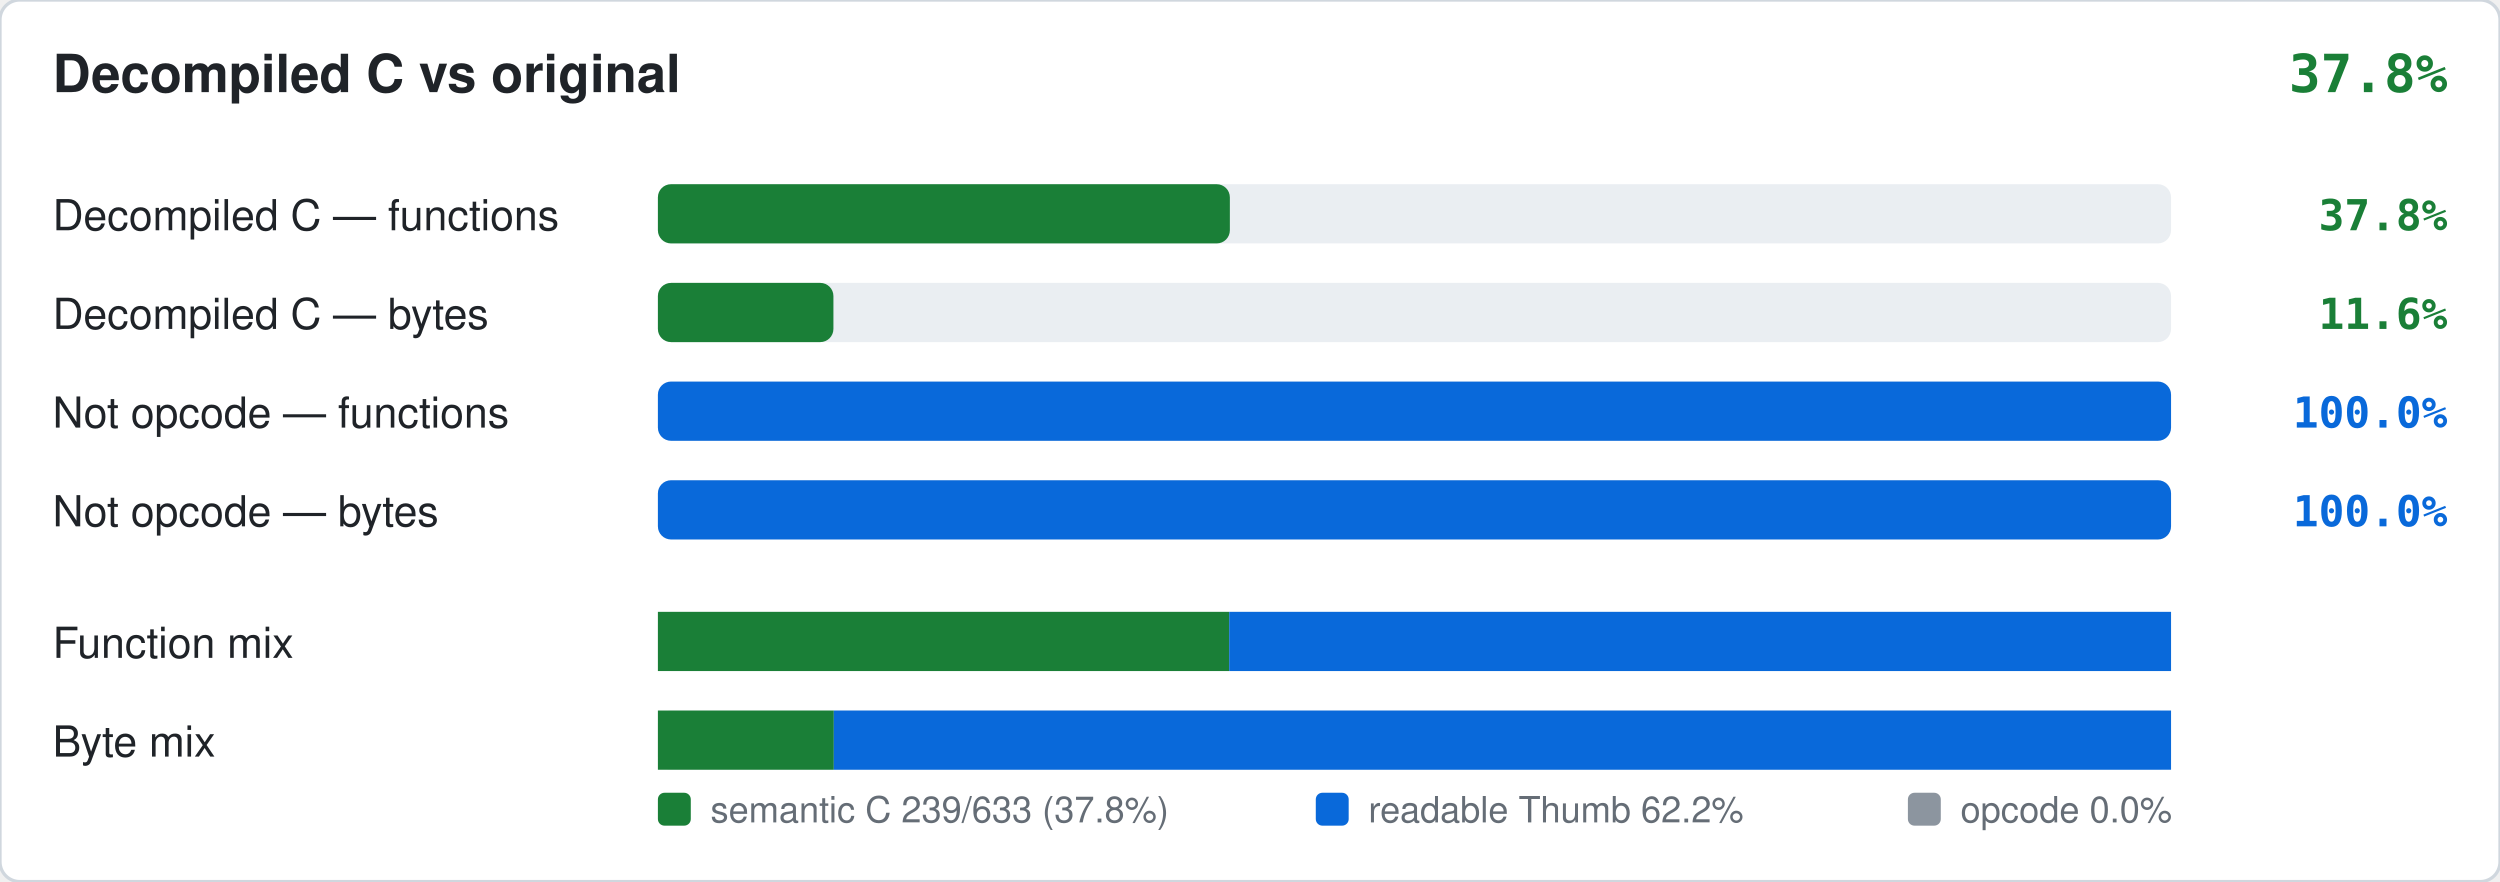
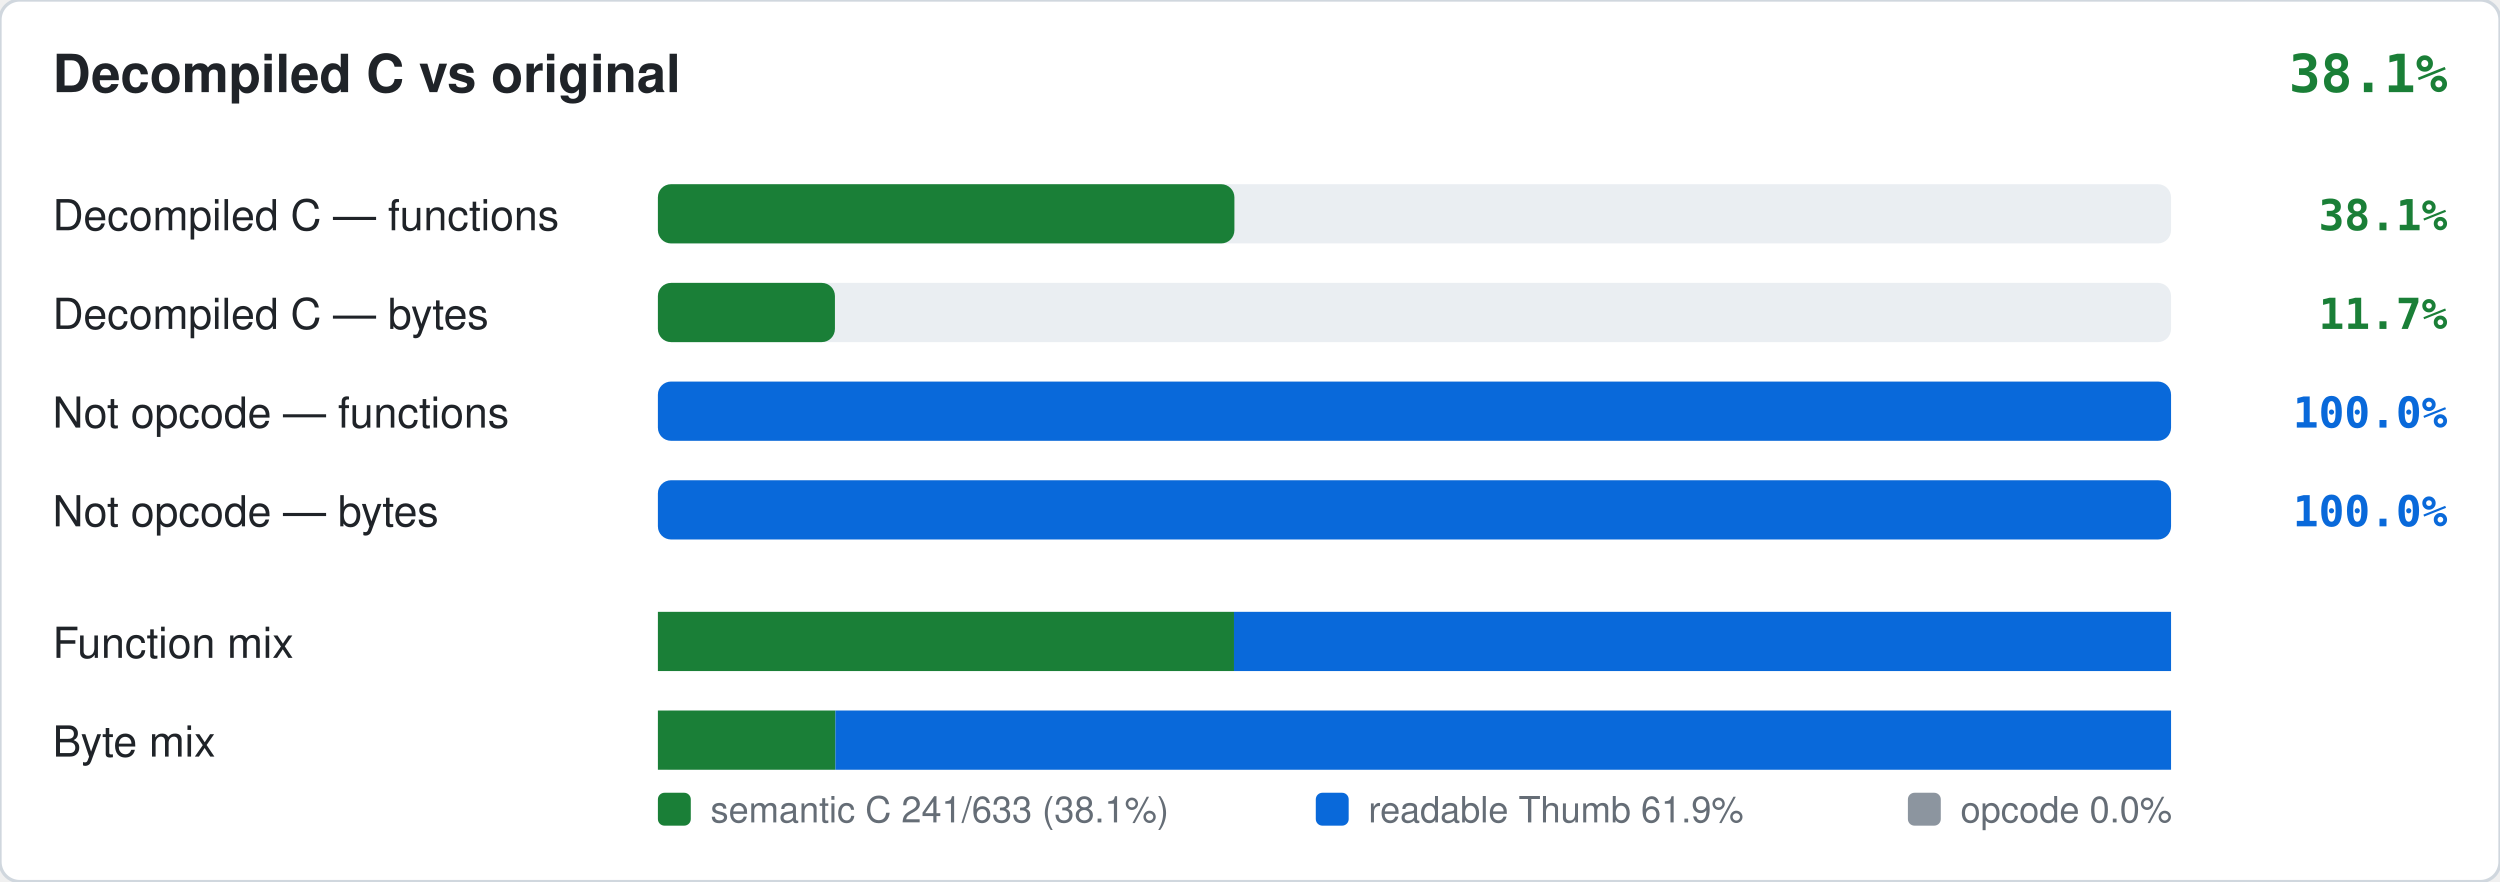
- <svg xmlns="http://www.w3.org/2000/svg" width="760" height="268" viewBox="0 0 760 268" role="img" aria-label="Decompiled C 37.8% functions, 11.6% bytes (239/633, 10,496/90,272)">
+ <svg xmlns="http://www.w3.org/2000/svg" width="760" height="268" viewBox="0 0 760 268" role="img" aria-label="Decompiled C 38.1% functions, 11.7% bytes (241/633, 10,592/90,272)">
  <rect width="760" height="268" rx="6" fill="#ffffff" stroke="#d0d7de" />
  <text x="16" y="28" font-family="-apple-system,BlinkMacSystemFont,Segoe UI,Helvetica,Arial,sans-serif" font-size="16" font-weight="600" fill="#1f2328">Decompiled C vs original</text>
-   <text x="744" y="28" text-anchor="end" font-family="ui-monospace,SFMono-Regular,Menlo,Consolas,monospace" font-size="16" font-weight="700" fill="#1a7f37">37.8%</text>
+   <text x="744" y="28" text-anchor="end" font-family="ui-monospace,SFMono-Regular,Menlo,Consolas,monospace" font-size="16" font-weight="700" fill="#1a7f37">38.1%</text>
  <text x="16" y="70" font-family="-apple-system,BlinkMacSystemFont,Segoe UI,Helvetica,Arial,sans-serif" font-size="13" fill="#1f2328">Decompiled C — functions</text>
  <rect x="200.00" y="56.00" width="460.00" height="18.00" rx="4" fill="#eaeef2" />
-   <rect x="200.00" y="56.00" width="173.88" height="18.00" rx="4" fill="#1a7f37" />
-   <text x="744" y="70" text-anchor="end" font-family="ui-monospace,SFMono-Regular,Menlo,Consolas,monospace" font-size="13" font-weight="700" fill="#1a7f37">37.8%</text>
+   <rect x="200.00" y="56.00" width="175.26" height="18.00" rx="4" fill="#1a7f37" />
+   <text x="744" y="70" text-anchor="end" font-family="ui-monospace,SFMono-Regular,Menlo,Consolas,monospace" font-size="13" font-weight="700" fill="#1a7f37">38.1%</text>
  <text x="16" y="100" font-family="-apple-system,BlinkMacSystemFont,Segoe UI,Helvetica,Arial,sans-serif" font-size="13" fill="#1f2328">Decompiled C — bytes</text>
  <rect x="200.00" y="86.00" width="460.00" height="18.00" rx="4" fill="#eaeef2" />
-   <rect x="200.00" y="86.00" width="53.36" height="18.00" rx="4" fill="#1a7f37" />
-   <text x="744" y="100" text-anchor="end" font-family="ui-monospace,SFMono-Regular,Menlo,Consolas,monospace" font-size="13" font-weight="700" fill="#1a7f37">11.6%</text>
+   <rect x="200.00" y="86.00" width="53.82" height="18.00" rx="4" fill="#1a7f37" />
+   <text x="744" y="100" text-anchor="end" font-family="ui-monospace,SFMono-Regular,Menlo,Consolas,monospace" font-size="13" font-weight="700" fill="#1a7f37">11.7%</text>
  <text x="16" y="130" font-family="-apple-system,BlinkMacSystemFont,Segoe UI,Helvetica,Arial,sans-serif" font-size="13" fill="#1f2328">Not opcode — functions</text>
  <rect x="200.00" y="116.00" width="460.00" height="18.00" rx="4" fill="#eaeef2" />
  <rect x="200.00" y="116.00" width="460.00" height="18.00" rx="4" fill="#0969da" />
  <text x="744" y="130" text-anchor="end" font-family="ui-monospace,SFMono-Regular,Menlo,Consolas,monospace" font-size="13" font-weight="700" fill="#0969da">100.0%</text>
  <text x="16" y="160" font-family="-apple-system,BlinkMacSystemFont,Segoe UI,Helvetica,Arial,sans-serif" font-size="13" fill="#1f2328">Not opcode — bytes</text>
  <rect x="200.00" y="146.00" width="460.00" height="18.00" rx="4" fill="#eaeef2" />
  <rect x="200.00" y="146.00" width="460.00" height="18.00" rx="4" fill="#0969da" />
  <text x="744" y="160" text-anchor="end" font-family="ui-monospace,SFMono-Regular,Menlo,Consolas,monospace" font-size="13" font-weight="700" fill="#0969da">100.0%</text>
  <text x="16" y="200" font-family="-apple-system,BlinkMacSystemFont,Segoe UI,Helvetica,Arial,sans-serif" font-size="13" fill="#1f2328">Function mix</text>
  <rect x="200.00" y="186.00" width="460.00" height="18.00" rx="4" fill="#eaeef2" />
-   <rect x="200.00" y="186.00" width="173.68" height="18.00" fill="#1a7f37" />
-   <rect x="373.68" y="186.00" width="286.32" height="18.00" fill="#0969da" />
+   <rect x="200.00" y="186.00" width="175.13" height="18.00" fill="#1a7f37" />
+   <rect x="375.13" y="186.00" width="284.87" height="18.00" fill="#0969da" />
  <text x="16" y="230" font-family="-apple-system,BlinkMacSystemFont,Segoe UI,Helvetica,Arial,sans-serif" font-size="13" fill="#1f2328">Byte mix</text>
  <rect x="200.00" y="216.00" width="460.00" height="18.00" rx="4" fill="#eaeef2" />
-   <rect x="200.00" y="216.00" width="53.48" height="18.00" fill="#1a7f37" />
-   <rect x="253.48" y="216.00" width="406.52" height="18.00" fill="#0969da" />
+   <rect x="200.00" y="216.00" width="53.97" height="18.00" fill="#1a7f37" />
+   <rect x="253.97" y="216.00" width="406.03" height="18.00" fill="#0969da" />
  <rect x="200" y="241" width="10" height="10" rx="2" fill="#1a7f37" />
-   <text x="216" y="250" font-family="-apple-system,BlinkMacSystemFont,Segoe UI,Helvetica,Arial,sans-serif" font-size="11" fill="#656d76">semantic C 239/633 (37.8%)</text>
+   <text x="216" y="250" font-family="-apple-system,BlinkMacSystemFont,Segoe UI,Helvetica,Arial,sans-serif" font-size="11" fill="#656d76">semantic C 241/633 (38.1%)</text>
  <rect x="400" y="241" width="10" height="10" rx="2" fill="#0969da" />
-   <text x="416" y="250" font-family="-apple-system,BlinkMacSystemFont,Segoe UI,Helvetica,Arial,sans-serif" font-size="11" fill="#656d76">readable Thumb 62.2%</text>
+   <text x="416" y="250" font-family="-apple-system,BlinkMacSystemFont,Segoe UI,Helvetica,Arial,sans-serif" font-size="11" fill="#656d76">readable Thumb 61.9%</text>
  <rect x="580" y="241" width="10" height="10" rx="2" fill="#8c959f" />
  <text x="596" y="250" font-family="-apple-system,BlinkMacSystemFont,Segoe UI,Helvetica,Arial,sans-serif" font-size="11" fill="#656d76">opcode 0.0%</text>
</svg>
